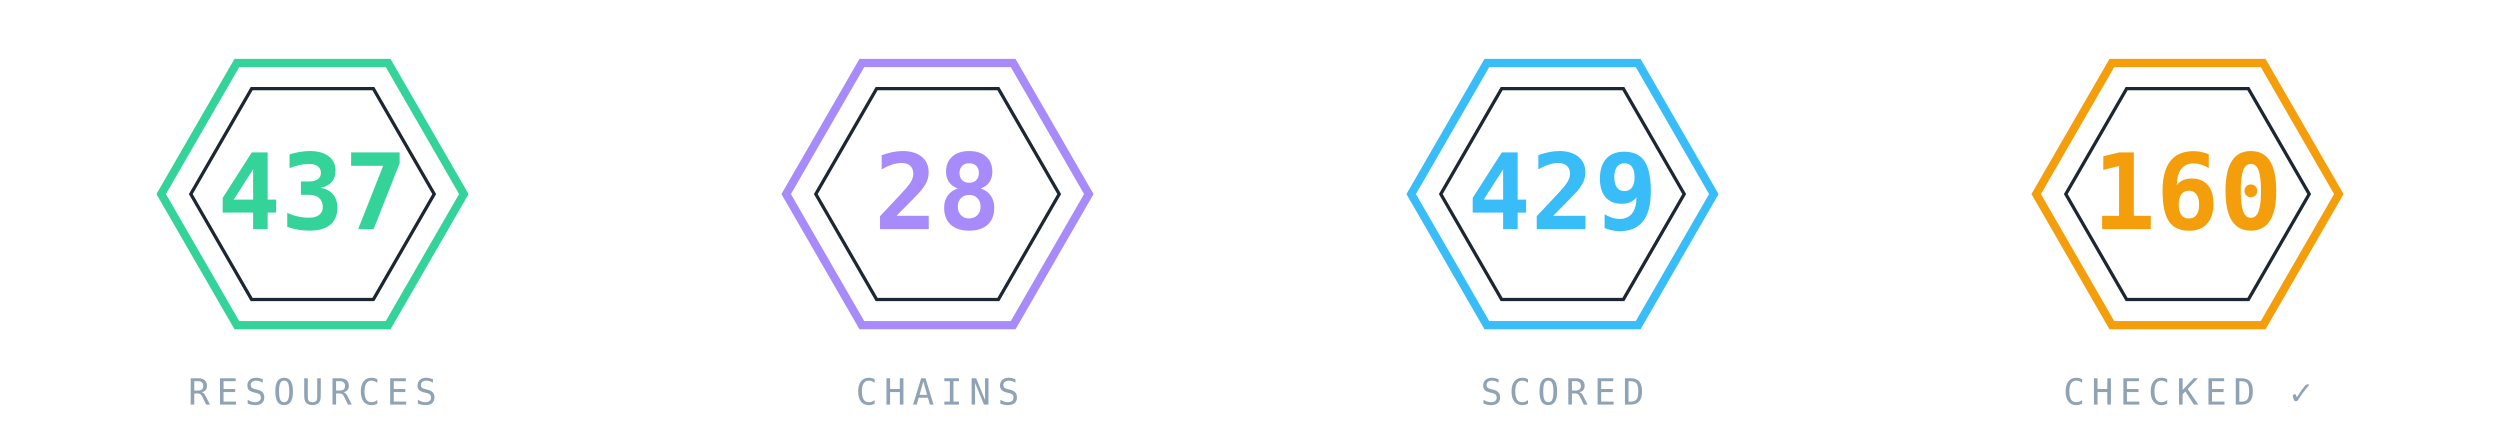
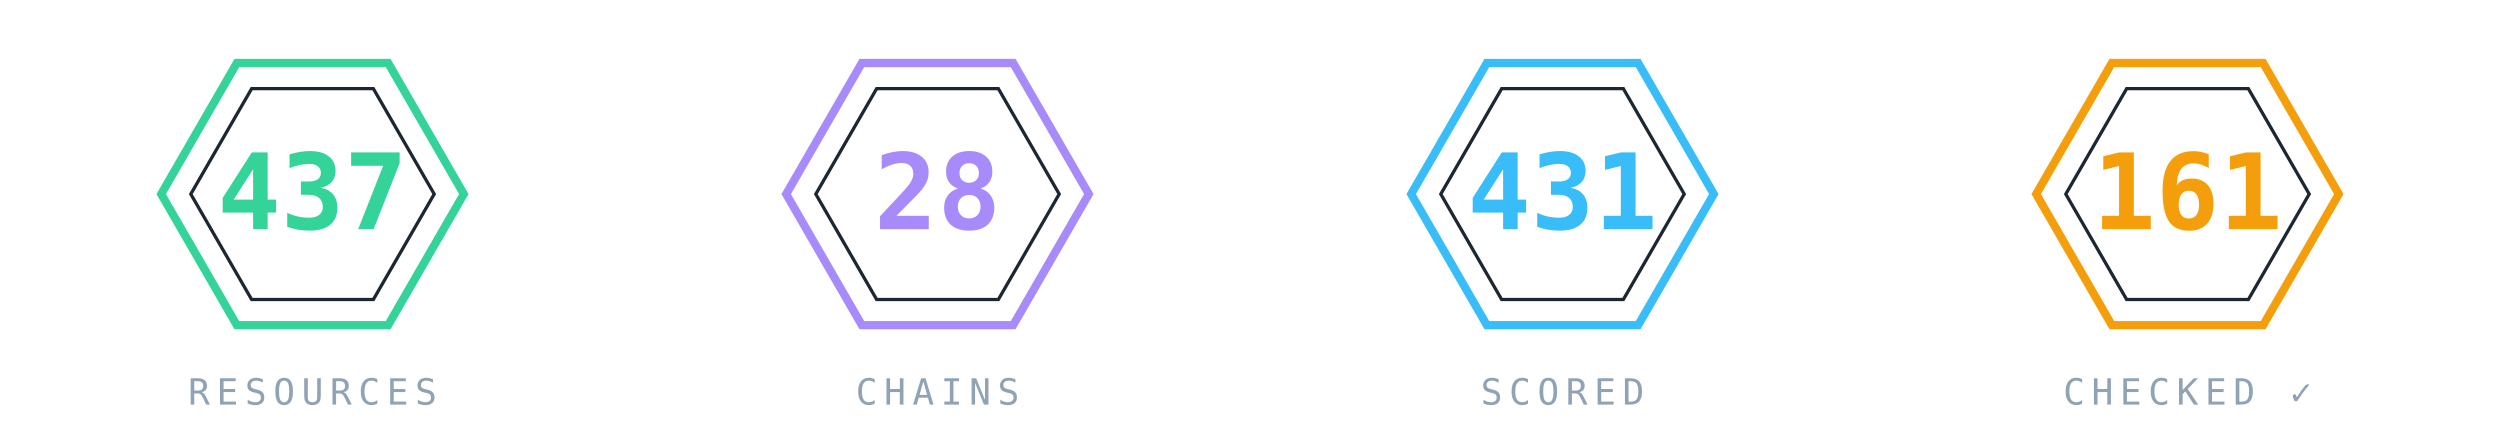
- <svg xmlns="http://www.w3.org/2000/svg" width="1520" height="260" viewBox="0 0 1520 260" role="img" aria-label="437 resources, 28 chains, 429 scored, 160 independently checked">
+ <svg xmlns="http://www.w3.org/2000/svg" width="1520" height="260" viewBox="0 0 1520 260" role="img" aria-label="437 resources, 28 chains, 431 scored, 161 independently checked">
  <g>
    <path d="M98.0 118.0 L144.0 38.3 L236.0 38.3 L282.0 118.0 L236.0 197.7 L144.0 197.7 Z" fill="none" stroke="#34d399" stroke-width="5" />
    <path d="M116.0 118.0 L153.0 53.9 L227.0 53.9 L264.0 118.0 L227.0 182.1 L153.0 182.1 Z" fill="none" stroke="#1c2733" stroke-width="2" />
    <text x="190" y="139.333" text-anchor="middle" font-family="ui-monospace, SFMono-Regular, Menlo, monospace" font-size="64" font-weight="700" fill="#34d399">437</text>
    <text x="190" y="246" text-anchor="middle" font-family="ui-monospace, SFMono-Regular, Menlo, monospace" font-size="22" letter-spacing="4" fill="#8fa3b5">RESOURCES</text>
  </g>
  <g>
    <path d="M478.0 118.0 L524.0 38.3 L616.0 38.3 L662.0 118.0 L616.0 197.7 L524.0 197.7 Z" fill="none" stroke="#a78bfa" stroke-width="5" />
    <path d="M496.0 118.0 L533.0 53.9 L607.0 53.9 L644.0 118.0 L607.0 182.1 L533.0 182.1 Z" fill="none" stroke="#1c2733" stroke-width="2" />
    <text x="570" y="139.333" text-anchor="middle" font-family="ui-monospace, SFMono-Regular, Menlo, monospace" font-size="64" font-weight="700" fill="#a78bfa">28</text>
    <text x="570" y="246" text-anchor="middle" font-family="ui-monospace, SFMono-Regular, Menlo, monospace" font-size="22" letter-spacing="4" fill="#8fa3b5">CHAINS</text>
  </g>
  <g>
    <path d="M858.0 118.0 L904.0 38.3 L996.0 38.3 L1042.0 118.0 L996.0 197.7 L904.0 197.7 Z" fill="none" stroke="#38bdf8" stroke-width="5" />
    <path d="M876.0 118.0 L913.0 53.9 L987.0 53.9 L1024.0 118.0 L987.0 182.1 L913.0 182.1 Z" fill="none" stroke="#1c2733" stroke-width="2" />
-     <text x="950" y="139.333" text-anchor="middle" font-family="ui-monospace, SFMono-Regular, Menlo, monospace" font-size="64" font-weight="700" fill="#38bdf8">429</text>
+     <text x="950" y="139.333" text-anchor="middle" font-family="ui-monospace, SFMono-Regular, Menlo, monospace" font-size="64" font-weight="700" fill="#38bdf8">431</text>
    <text x="950" y="246" text-anchor="middle" font-family="ui-monospace, SFMono-Regular, Menlo, monospace" font-size="22" letter-spacing="4" fill="#8fa3b5">SCORED</text>
  </g>
  <g>
    <path d="M1238.0 118.0 L1284.0 38.3 L1376.0 38.3 L1422.0 118.0 L1376.0 197.7 L1284.0 197.7 Z" fill="none" stroke="#f59e0b" stroke-width="5" />
    <path d="M1256.0 118.0 L1293.0 53.9 L1367.0 53.9 L1404.0 118.0 L1367.0 182.1 L1293.0 182.1 Z" fill="none" stroke="#1c2733" stroke-width="2" />
-     <text x="1330" y="139.333" text-anchor="middle" font-family="ui-monospace, SFMono-Regular, Menlo, monospace" font-size="64" font-weight="700" fill="#f59e0b">160</text>
+     <text x="1330" y="139.333" text-anchor="middle" font-family="ui-monospace, SFMono-Regular, Menlo, monospace" font-size="64" font-weight="700" fill="#f59e0b">161</text>
    <text x="1330" y="246" text-anchor="middle" font-family="ui-monospace, SFMono-Regular, Menlo, monospace" font-size="22" letter-spacing="4" fill="#8fa3b5">CHECKED ✓</text>
  </g>
</svg>
